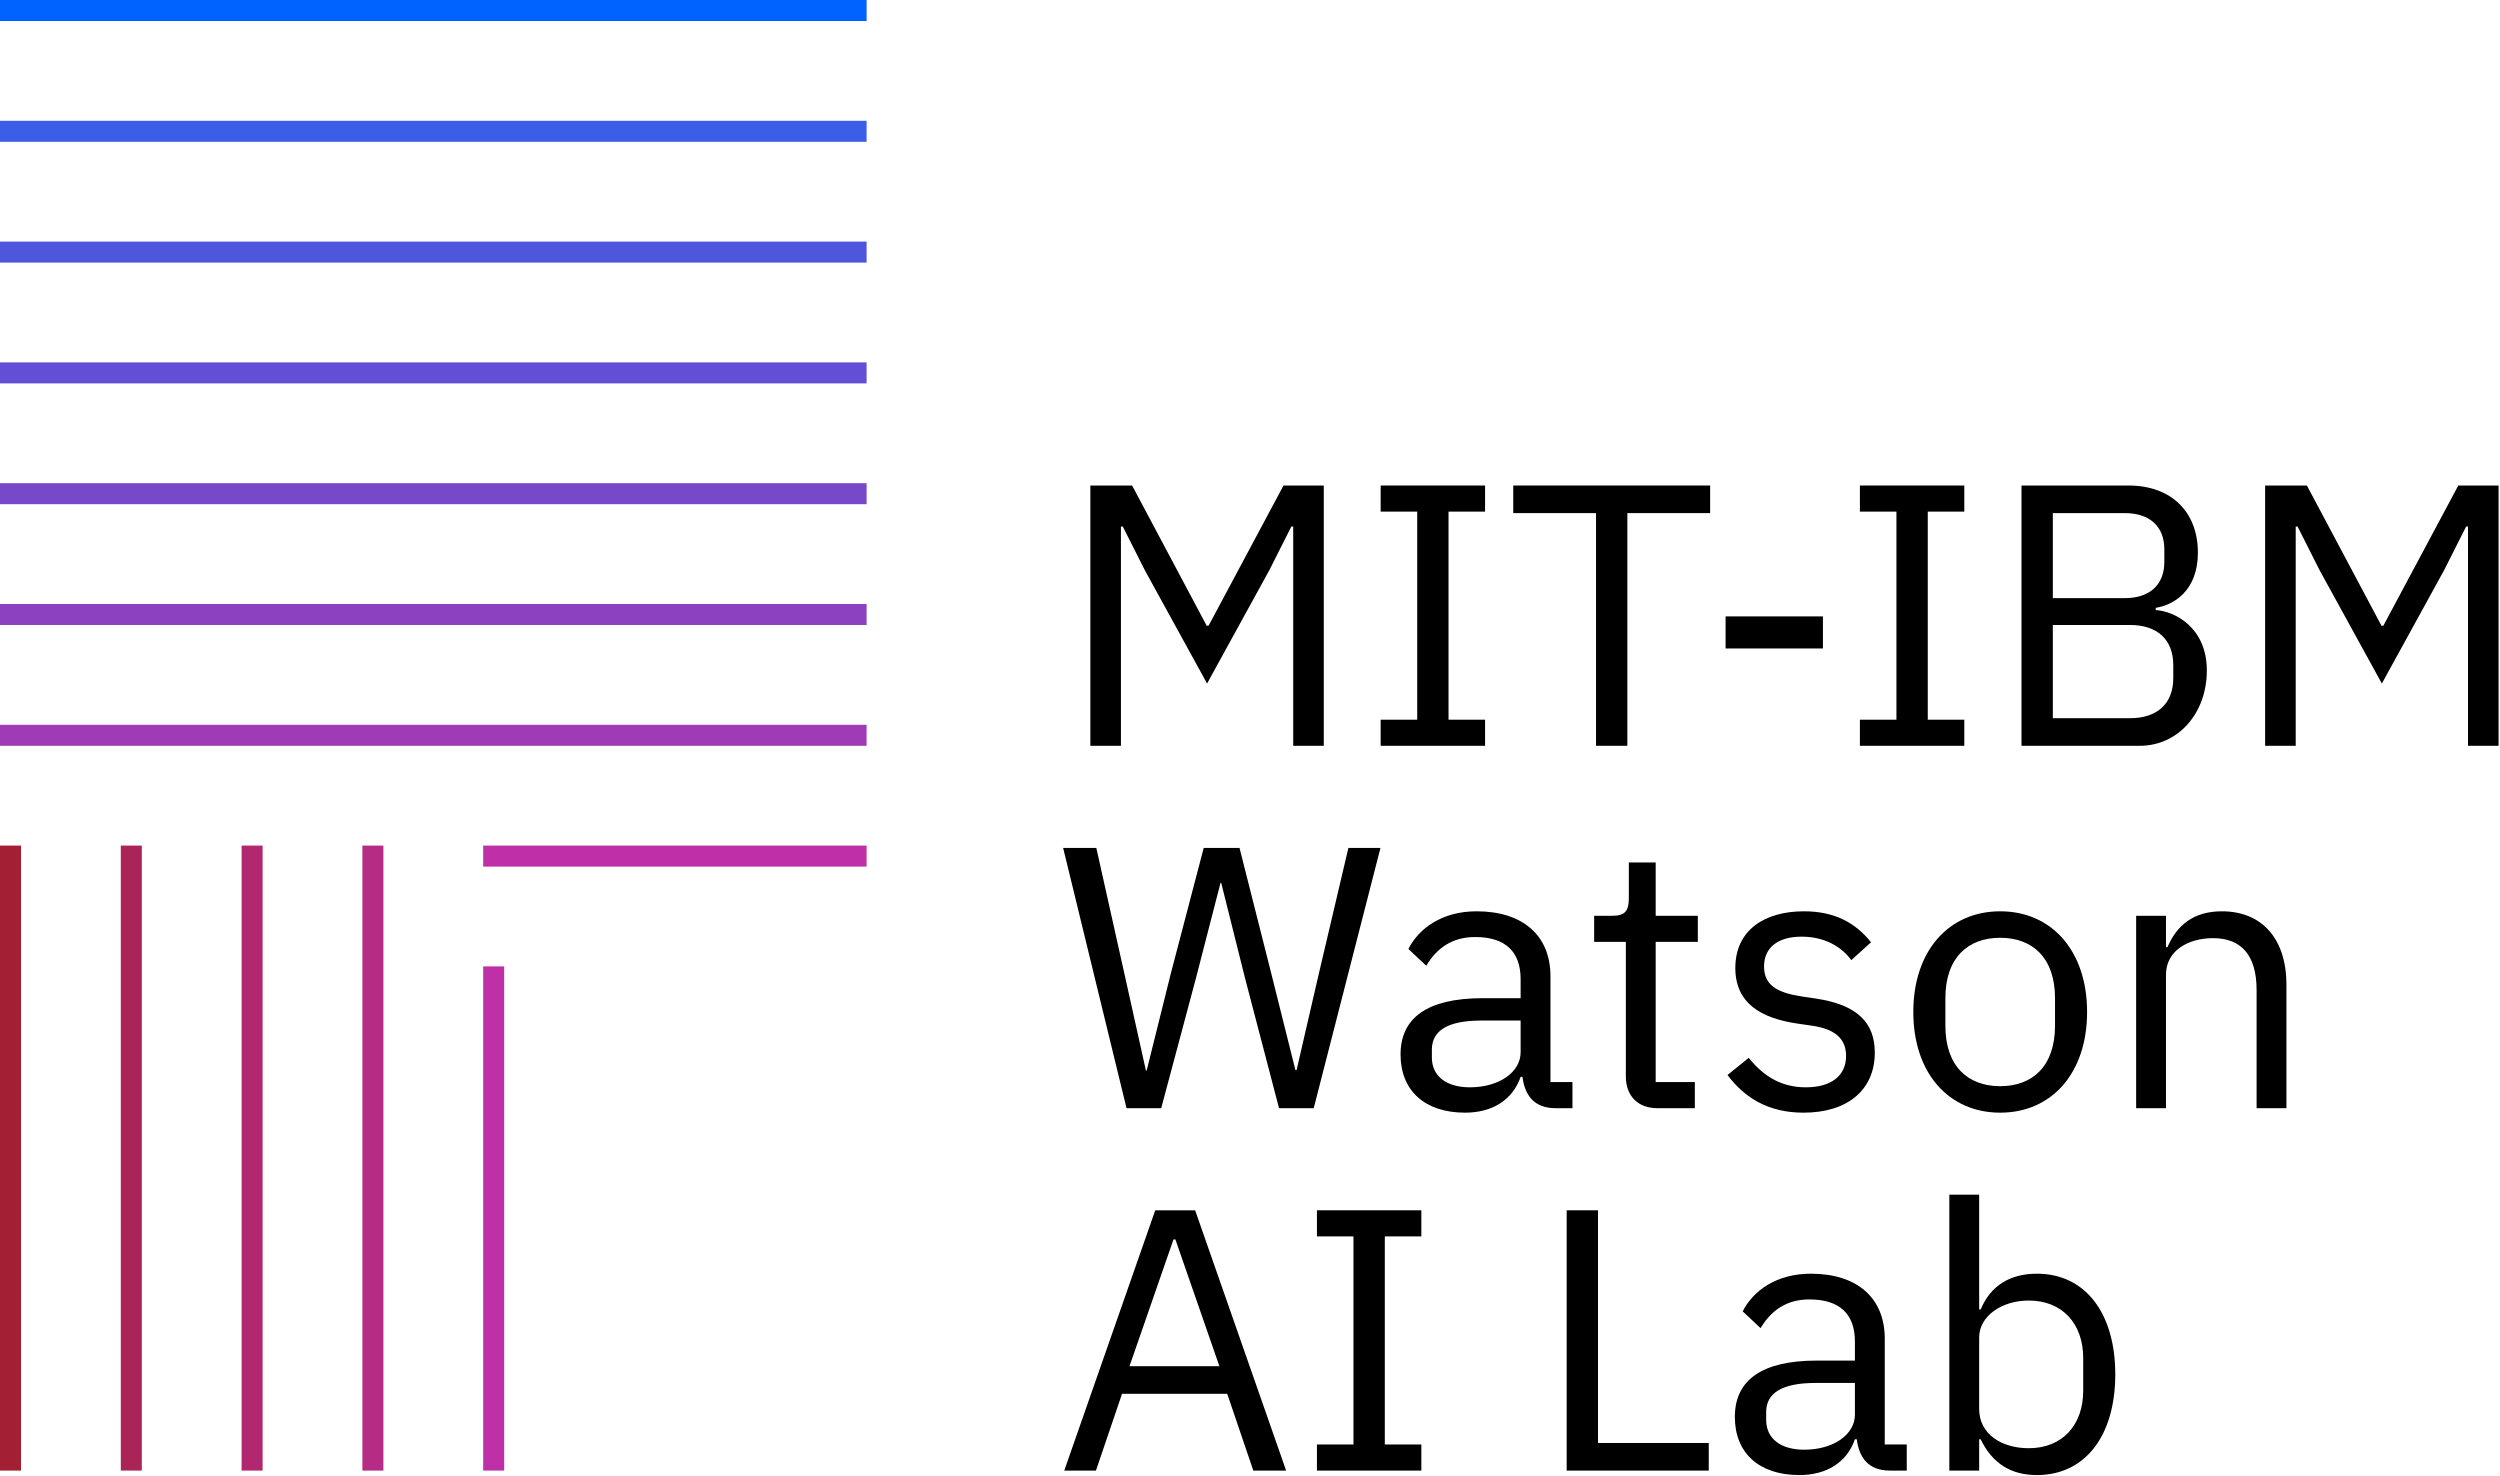
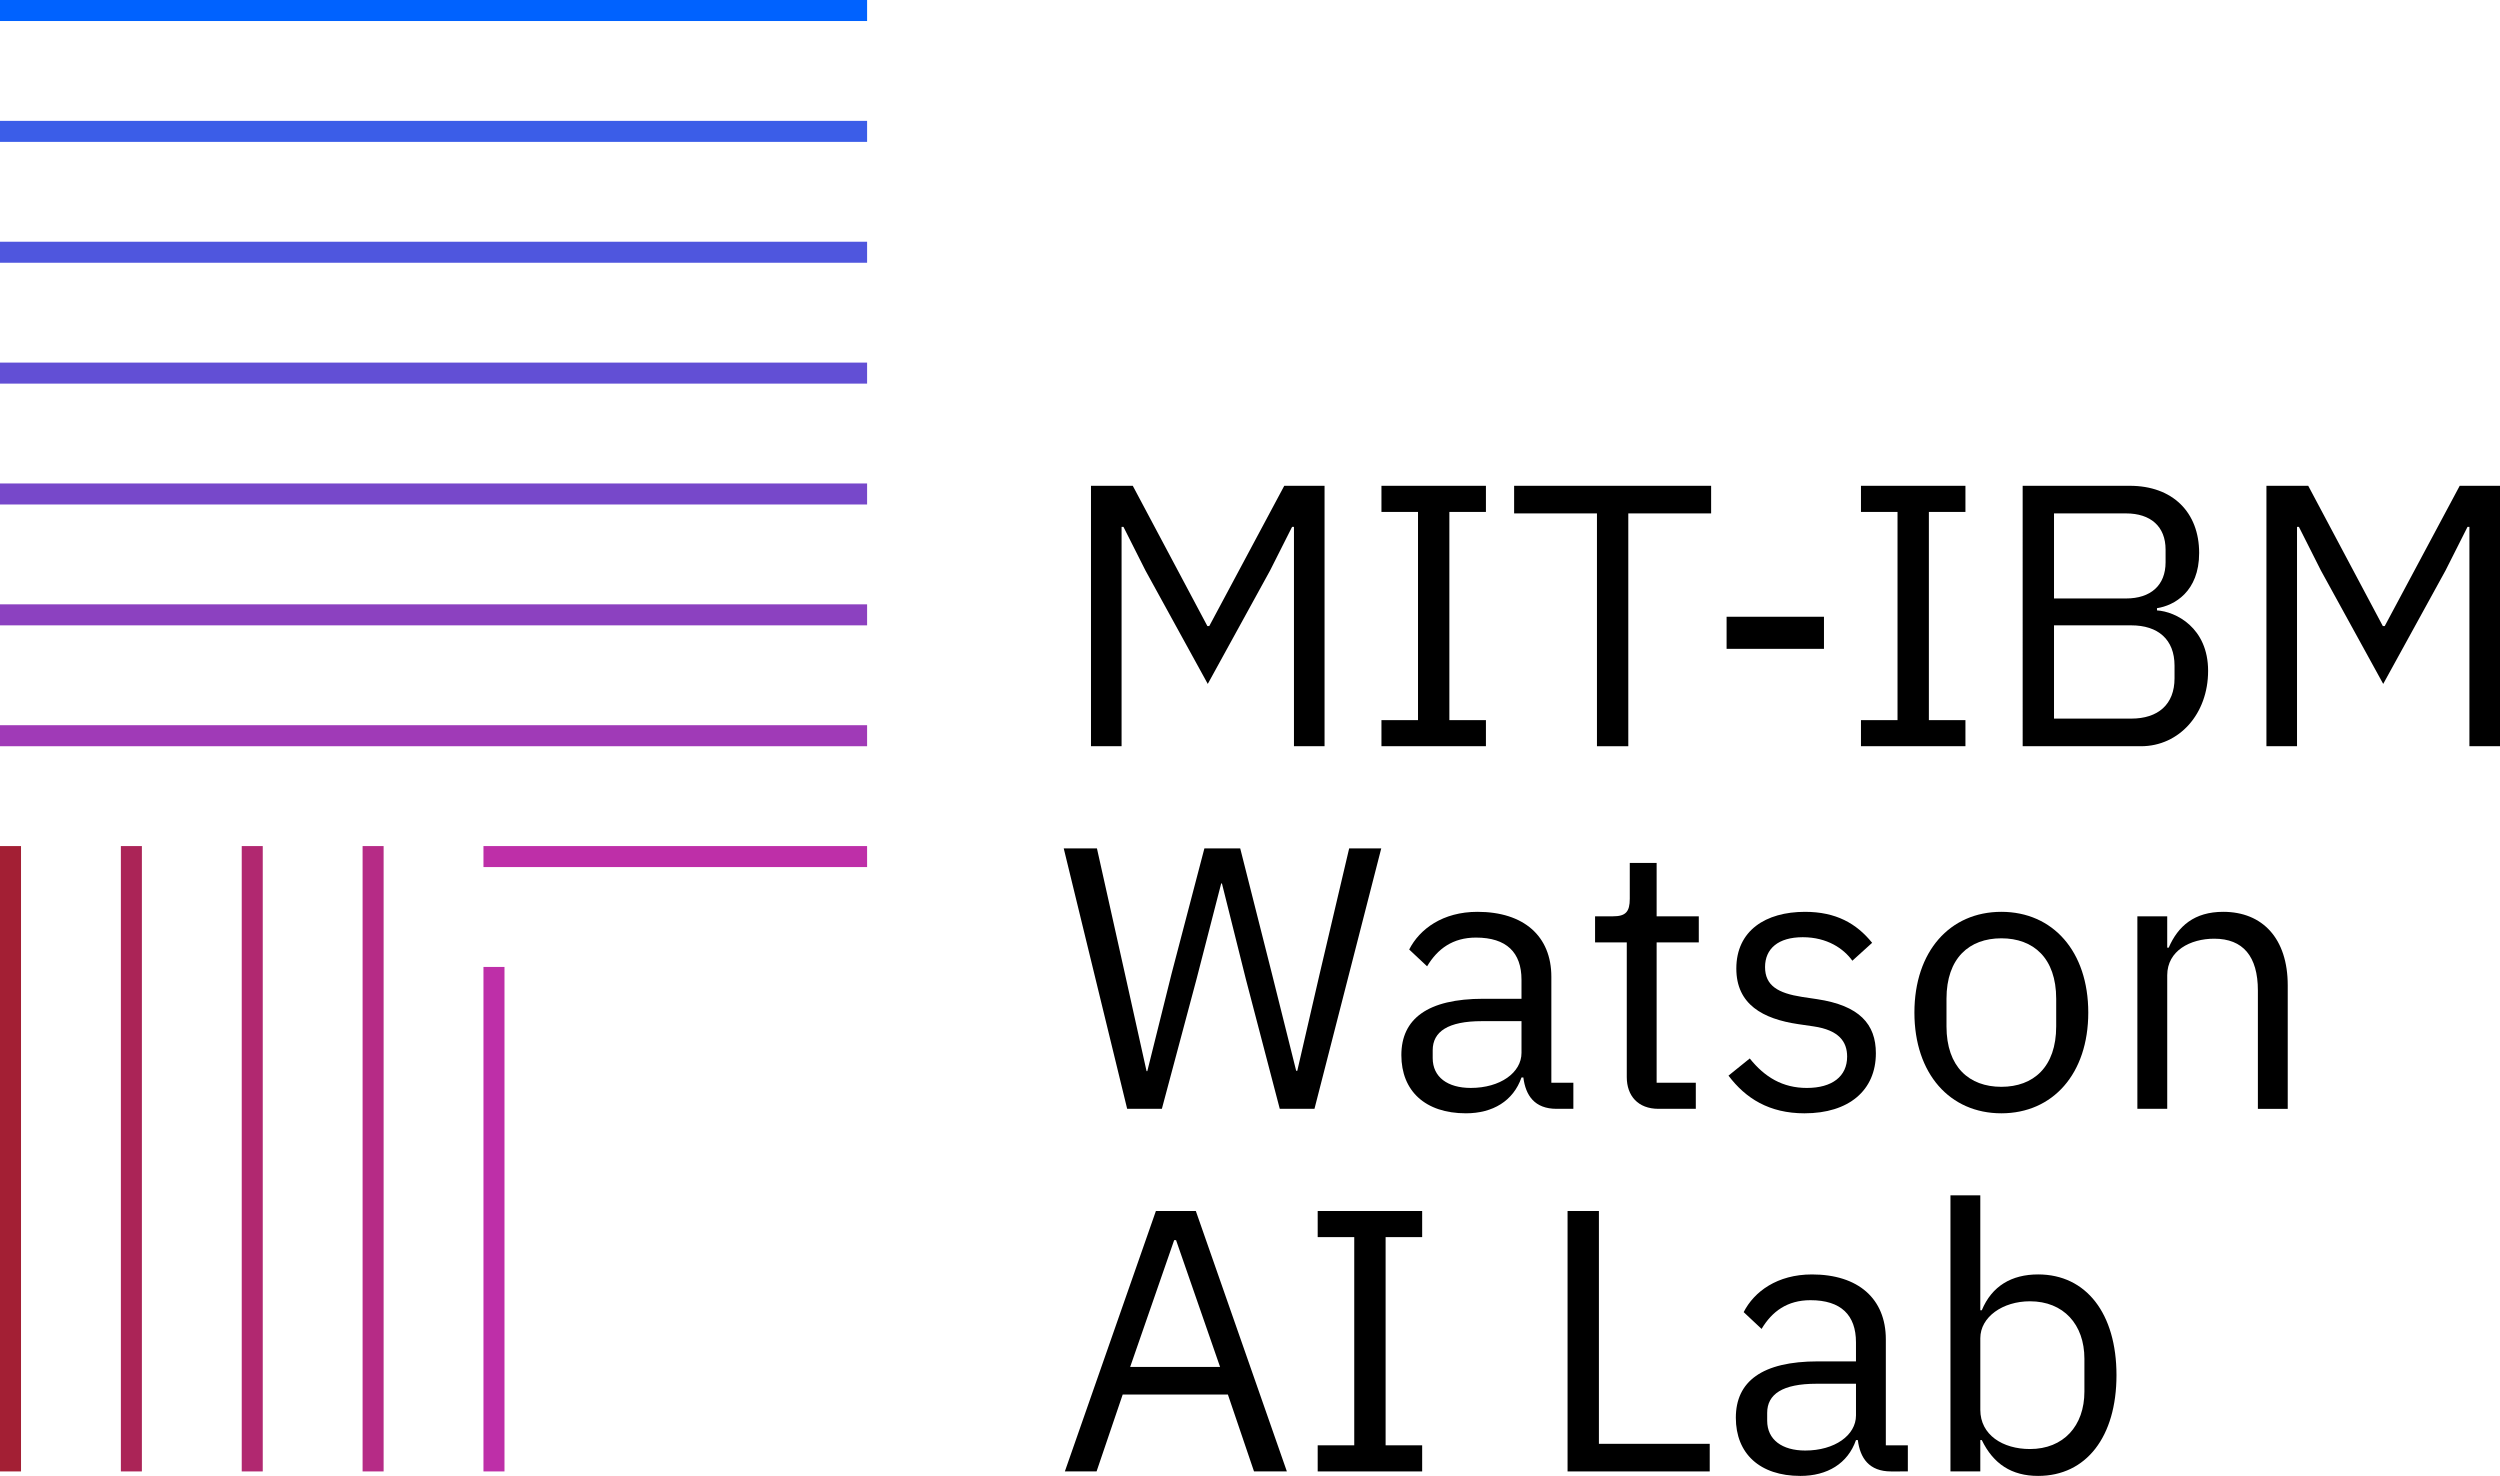
- <svg xmlns="http://www.w3.org/2000/svg" width="476" height="281" viewBox="0 0 476 281" fill="none">
-   <path d="M207.603 142H213.425V100.252H213.78L217.969 108.559L229.826 130.143L241.683 108.559L245.872 100.252H246.227V142H252.049V92.442H244.381L230.11 119.138H229.755L215.555 92.442H207.603V142Z" fill="black" />
-   <path d="M282.758 142V137.03H275.8V97.412H282.758V92.442H262.878V97.412H269.836V137.03H262.878V142H282.758Z" fill="black" />
-   <path d="M325.611 97.696V92.442H288.123V97.696H303.885V142H309.849V97.696H325.611Z" fill="black" />
-   <path d="M347.085 123.469V117.363H328.554V123.469H347.085Z" fill="black" />
-   <path d="M374.004 142V137.03H367.046V97.412H374.004V92.442H354.124V97.412H361.082V137.03H354.124V142H374.004Z" fill="black" />
-   <path d="M384.895 142H407.402C414.715 142 420.182 135.823 420.182 127.658C420.182 119.422 414.005 116.369 410.455 116.156V115.73C413.721 115.233 418.478 112.606 418.478 105.222C418.478 97.483 413.437 92.442 405.272 92.442H384.895V142ZM390.859 118.996H405.556C410.668 118.996 413.792 121.694 413.792 126.664V129.078C413.792 134.048 410.668 136.746 405.556 136.746H390.859V118.996ZM390.859 97.696H404.562C409.248 97.696 412.088 100.181 412.088 104.583V106.997C412.088 111.399 409.248 113.884 404.562 113.884H390.859V97.696Z" fill="black" />
-   <path d="M431.281 142H437.103V100.252H437.458L441.647 108.559L453.504 130.143L465.361 108.559L469.55 100.252H469.905V142H475.727V92.442H468.059L453.788 119.138H453.433L439.233 92.442H431.281V142Z" fill="black" />
-   <path d="M221.093 211L227.696 186.292L232.382 168.116H232.524L237.068 186.292L243.529 211H250.132L262.841 161.442H256.735L251.126 185.298L246.866 203.758H246.653L242.038 185.298L236.003 161.442H229.187L222.939 185.298L218.324 203.829H218.182L214.064 185.298L208.739 161.442H202.42L214.49 211H221.093Z" fill="black" />
-   <path d="M299.396 211V206.03H295.207V185.866C295.207 178.127 289.953 173.512 281.149 173.512C274.546 173.512 270.144 176.778 268.156 180.683L271.564 183.878C273.552 180.541 276.463 178.411 280.865 178.411C286.687 178.411 289.527 181.251 289.527 186.434V190.055H282.285C271.635 190.055 266.665 193.889 266.665 200.776C266.665 207.592 271.209 211.852 278.948 211.852C284.06 211.852 287.965 209.509 289.527 205.036H289.882C290.308 208.444 292.012 211 296.201 211H299.396ZM279.871 207.024C275.469 207.024 272.629 204.965 272.629 201.344V199.853C272.629 196.303 275.54 194.315 282.001 194.315H289.527V200.35C289.527 204.113 285.48 207.024 279.871 207.024Z" fill="black" />
-   <path d="M322.697 211V206.03H315.242V179.334H323.265V174.364H315.242V164.211H310.13V171.027C310.13 173.512 309.349 174.364 306.935 174.364H303.527V179.334H309.562V204.965C309.562 208.515 311.692 211 315.597 211H322.697Z" fill="black" />
-   <path d="M343.399 211.852C351.777 211.852 356.96 207.521 356.96 200.421C356.96 194.883 353.836 191.333 345.742 190.126L342.902 189.7C338.358 188.99 335.873 187.57 335.873 184.02C335.873 180.541 338.358 178.34 343.044 178.34C347.73 178.34 350.854 180.541 352.487 182.813L356.25 179.405C353.268 175.713 349.363 173.512 343.47 173.512C336.015 173.512 330.406 177.062 330.406 184.304C330.406 191.12 335.447 193.889 342.192 194.883L345.103 195.309C349.931 196.019 351.493 198.22 351.493 201.06C351.493 204.823 348.653 207.024 343.825 207.024C339.21 207.024 335.802 204.965 332.962 201.415L328.915 204.681C332.181 209.012 336.654 211.852 343.399 211.852Z" fill="black" />
-   <path d="M380.838 211.852C390.636 211.852 397.381 204.326 397.381 192.682C397.381 181.038 390.636 173.512 380.838 173.512C371.04 173.512 364.295 181.038 364.295 192.682C364.295 204.326 371.04 211.852 380.838 211.852ZM380.838 206.811C374.732 206.811 370.401 203.048 370.401 195.309V190.055C370.401 182.316 374.732 178.553 380.838 178.553C386.944 178.553 391.275 182.316 391.275 190.055V195.309C391.275 203.048 386.944 206.811 380.838 206.811Z" fill="black" />
-   <path d="M412.403 211V185.582C412.403 180.896 416.805 178.624 421.349 178.624C426.816 178.624 429.656 181.961 429.656 188.493V211H435.336V187.499C435.336 178.624 430.579 173.512 423.053 173.512C417.586 173.512 414.462 176.21 412.687 180.328H412.403V174.364H406.723V211H412.403Z" fill="black" />
-   <path d="M244.878 280L227.554 230.442H219.957L202.633 280H208.668L213.638 265.374H233.66L238.63 280H244.878ZM232.169 260.12H215.058L223.436 235.98H223.791L232.169 260.12Z" fill="black" />
-   <path d="M270.624 280V275.03H263.666V235.412H270.624V230.442H250.744V235.412H257.702V275.03H250.744V280H270.624Z" fill="black" />
-   <path d="M325.345 280V274.746H304.258V230.442H298.294V280H325.345Z" fill="black" />
-   <path d="M363.046 280V275.03H358.857V254.866C358.857 247.127 353.603 242.512 344.799 242.512C338.196 242.512 333.794 245.778 331.806 249.683L335.214 252.878C337.202 249.541 340.113 247.411 344.515 247.411C350.337 247.411 353.177 250.251 353.177 255.434V259.055H345.935C335.285 259.055 330.315 262.889 330.315 269.776C330.315 276.592 334.859 280.852 342.598 280.852C347.71 280.852 351.615 278.509 353.177 274.036H353.532C353.958 277.444 355.662 280 359.851 280H363.046ZM343.521 276.024C339.119 276.024 336.279 273.965 336.279 270.344V268.853C336.279 265.303 339.19 263.315 345.651 263.315H353.177V269.35C353.177 273.113 349.13 276.024 343.521 276.024Z" fill="black" />
-   <path d="M371.153 280H376.833V274.036H377.117C379.318 278.58 382.797 280.852 387.838 280.852C396.997 280.852 402.748 273.397 402.748 261.682C402.748 249.967 396.997 242.512 387.838 242.512C382.797 242.512 379.034 244.713 377.117 249.328H376.833V227.46H371.153V280ZM386.276 275.74C381.093 275.74 376.833 273.042 376.833 268.285V254.653C376.833 250.606 381.093 247.624 386.276 247.624C392.666 247.624 396.642 252.026 396.642 258.558V264.806C396.642 271.338 392.666 275.74 386.276 275.74Z" fill="black" />
-   <path fill-rule="evenodd" clip-rule="evenodd" d="M165 165L92 165L92 161L165 161L165 165Z" fill="#BE2FA8" />
-   <path fill-rule="evenodd" clip-rule="evenodd" d="M165 142H0V138H165V142Z" fill="#A03AB7" />
-   <path fill-rule="evenodd" clip-rule="evenodd" d="M165 119H0V115H165V119Z" fill="#8C41C0" />
-   <path fill-rule="evenodd" clip-rule="evenodd" d="M165 96H0V92H165V96Z" fill="#7748CA" />
-   <path fill-rule="evenodd" clip-rule="evenodd" d="M165 73H0V69H165V73Z" fill="#624FD5" />
-   <path fill-rule="evenodd" clip-rule="evenodd" d="M165 50H0V46H165V50Z" fill="#4F56DE" />
-   <path fill-rule="evenodd" clip-rule="evenodd" d="M165 27H0V23H165V27Z" fill="#3B5DE8" />
-   <path fill-rule="evenodd" clip-rule="evenodd" d="M165 4H0V0H165V4Z" fill="#0062FF" />
-   <path fill-rule="evenodd" clip-rule="evenodd" d="M92 280V184H96V280H92Z" fill="#BE2FA8" />
-   <path fill-rule="evenodd" clip-rule="evenodd" d="M69 280V161H73V280H69Z" fill="#B62B86" />
-   <path fill-rule="evenodd" clip-rule="evenodd" d="M46 280V161H50V280H46Z" fill="#B12870" />
-   <path fill-rule="evenodd" clip-rule="evenodd" d="M23 280V161H27V280H23Z" fill="#AB2457" />
-   <path fill-rule="evenodd" clip-rule="evenodd" d="M0 280V161H4V280H0Z" fill="#A31F34" />
+ <svg xmlns="http://www.w3.org/2000/svg" width="237.142" height="140" viewBox="0 0 237.142 140" fill="none" version="1.1" id="svg64">
+   <defs id="defs68" />
+   <path d="m 103.487,70.785 h 2.902 V 49.974 h 0.177 l 2.088,4.141 5.911,10.759 5.911,-10.759 2.088,-4.141 h 0.177 v 20.811 h 2.902 v -24.704 h -3.822 L 114.706,59.388 H 114.529 l -7.078,-13.308 h -3.964 z" fill="#000000" id="path2" style="stroke-width:0.498" />
+   <path d="m 140.95,70.785 v -2.477 h -3.468 V 48.558 h 3.468 v -2.477 h -9.91 v 2.477 h 3.468 v 19.749 h -3.468 v 2.477 z" fill="#000000" id="path4" style="stroke-width:0.498" />
+   <path d="m 162.312,48.7 v -2.619 h -18.687 v 2.619 h 7.857 v 22.085 h 2.973 V 48.7 Z" fill="#000000" id="path6" style="stroke-width:0.498" />
+   <path d="m 173.016,61.547 v -3.044 h -9.237 v 3.044 z" fill="#000000" id="path8" style="stroke-width:0.498" />
+   <path d="m 186.435,70.785 v -2.477 h -3.468 V 48.558 h 3.468 v -2.477 h -9.91 v 2.477 h 3.468 v 19.749 h -3.468 v 2.477 z" fill="#000000" id="path10" style="stroke-width:0.498" />
+   <path d="m 191.864,70.785 h 11.219 c 3.645,0 6.371,-3.079 6.371,-7.149 0,-4.106 -3.079,-5.627 -4.849,-5.734 v -0.212 c 1.628,-0.248 3.999,-1.557 3.999,-5.238 0,-3.858 -2.513,-6.371 -6.583,-6.371 h -10.158 z m 2.973,-11.467 h 7.326 c 2.548,0 4.106,1.345 4.106,3.822 v 1.203 c 0,2.477 -1.557,3.822 -4.106,3.822 h -7.326 z m 0,-10.618 h 6.831 c 2.336,0 3.752,1.239 3.752,3.433 v 1.203 c 0,2.194 -1.416,3.433 -3.752,3.433 h -6.831 z" fill="#000000" id="path12" style="stroke-width:0.498" />
+   <path d="m 214.986,70.785 h 2.902 V 49.974 h 0.177 l 2.088,4.141 5.911,10.759 5.911,-10.759 2.088,-4.141 h 0.177 v 20.811 h 2.902 v -24.704 h -3.822 l -7.114,13.308 h -0.177 l -7.078,-13.308 h -3.964 z" fill="#000000" id="path14" style="stroke-width:0.498" />
+   <path d="m 110.211,105.18 3.291,-12.317 2.336,-9.06 h 0.071 l 2.265,9.06 3.221,12.317 h 3.291 l 6.335,-24.704 h -3.044 l -2.796,11.892 -2.124,9.202 h -0.106 l -2.3,-9.202 -3.008,-11.892 h -3.398 l -3.115,11.892 -2.3,9.237 h -0.071 l -2.053,-9.237 -2.654,-11.892 h -3.15 l 6.017,24.704 z" fill="#000000" id="path16" style="stroke-width:0.498" />
+   <path d="m 149.244,105.18 v -2.477 h -2.088 V 92.651 c 0,-3.858 -2.619,-6.158 -7.008,-6.158 -3.291,0 -5.486,1.628 -6.477,3.575 l 1.699,1.593 c 0.991,-1.663 2.442,-2.725 4.636,-2.725 2.902,0 4.318,1.416 4.318,3.999 v 1.805 h -3.61 c -5.309,0 -7.786,1.911 -7.786,5.344 0,3.398 2.265,5.521 6.123,5.521 2.548,0 4.495,-1.168 5.273,-3.398 h 0.177 c 0.212,1.699 1.062,2.973 3.15,2.973 z m -9.733,-1.982 c -2.194,0 -3.61,-1.026 -3.61,-2.831 v -0.743 c 0,-1.77 1.451,-2.761 4.672,-2.761 h 3.752 v 3.008 c 0,1.876 -2.017,3.327 -4.813,3.327 z" fill="#000000" id="path18" style="stroke-width:0.498" />
+   <path d="m 160.859,105.18 v -2.477 h -3.716 V 89.395 h 3.999 v -2.477 h -3.999 v -5.061 h -2.548 v 3.398 c 0,1.239 -0.389,1.663 -1.593,1.663 h -1.699 v 2.477 h 3.008 v 12.777 c 0,1.77 1.062,3.008 3.008,3.008 z" fill="#000000" id="path20" style="stroke-width:0.498" />
+   <path d="m 171.179,105.605 c 4.176,0 6.76,-2.159 6.76,-5.698 0,-2.761 -1.557,-4.53 -5.592,-5.132 l -1.416,-0.212 c -2.265,-0.354 -3.504,-1.062 -3.504,-2.831 0,-1.734 1.239,-2.831 3.575,-2.831 2.336,0 3.893,1.097 4.707,2.23 l 1.876,-1.699 c -1.486,-1.84 -3.433,-2.938 -6.371,-2.938 -3.716,0 -6.512,1.77 -6.512,5.38 0,3.398 2.513,4.778 5.875,5.273 l 1.451,0.212 c 2.407,0.354 3.185,1.451 3.185,2.867 0,1.876 -1.416,2.973 -3.822,2.973 -2.3,0 -3.999,-1.026 -5.415,-2.796 l -2.017,1.628 c 1.628,2.159 3.858,3.575 7.22,3.575 z" fill="#000000" id="path22" style="stroke-width:0.498" />
+   <path d="m 189.841,105.605 c 4.884,0 8.246,-3.752 8.246,-9.556 0,-5.804 -3.362,-9.556 -8.246,-9.556 -4.884,0 -8.246,3.752 -8.246,9.556 0,5.804 3.362,9.556 8.246,9.556 z m 0,-2.513 c -3.044,0 -5.203,-1.876 -5.203,-5.734 v -2.619 c 0,-3.858 2.159,-5.734 5.203,-5.734 3.044,0 5.203,1.876 5.203,5.734 v 2.619 c 0,3.858 -2.159,5.734 -5.203,5.734 z" fill="#000000" id="path24" style="stroke-width:0.498" />
+   <path d="M 205.576,105.18 V 92.51 c 0,-2.336 2.194,-3.468 4.459,-3.468 2.725,0 4.141,1.663 4.141,4.92 v 11.219 h 2.831 V 93.465 c 0,-4.424 -2.371,-6.972 -6.123,-6.972 -2.725,0 -4.282,1.345 -5.167,3.398 h -0.142 v -2.973 h -2.831 v 18.262 z" fill="#000000" id="path26" style="stroke-width:0.498" />
+   <path d="m 122.068,139.575 -8.636,-24.704 h -3.787 l -8.636,24.704 h 3.008 l 2.477,-7.291 h 9.981 l 2.477,7.291 z m -6.335,-9.91 h -8.53 l 4.176,-12.033 h 0.177 z" fill="#000000" id="path28" style="stroke-width:0.498" />
+   <path d="m 134.902,139.575 v -2.477 h -3.468 v -19.749 h 3.468 v -2.477 h -9.91 v 2.477 h 3.468 v 19.749 h -3.468 v 2.477 z" fill="#000000" id="path30" style="stroke-width:0.498" />
+   <path d="m 162.179,139.575 v -2.619 H 151.667 v -22.085 h -2.973 v 24.704 z" fill="#000000" id="path32" style="stroke-width:0.498" />
+   <path d="m 180.972,139.575 v -2.477 h -2.088 v -10.051 c 0,-3.858 -2.619,-6.158 -7.008,-6.158 -3.291,0 -5.486,1.628 -6.477,3.575 l 1.699,1.593 c 0.991,-1.663 2.442,-2.725 4.636,-2.725 2.902,0 4.318,1.416 4.318,3.999 v 1.805 h -3.61 c -5.309,0 -7.786,1.911 -7.786,5.344 0,3.398 2.265,5.521 6.123,5.521 2.548,0 4.495,-1.168 5.273,-3.398 h 0.177 c 0.212,1.699 1.062,2.973 3.15,2.973 z m -9.733,-1.982 c -2.194,0 -3.61,-1.026 -3.61,-2.831 v -0.743 c 0,-1.77 1.451,-2.761 4.672,-2.761 h 3.752 v 3.008 c 0,1.876 -2.017,3.327 -4.813,3.327 z" fill="#000000" id="path34" style="stroke-width:0.498" />
+   <path d="m 185.014,139.575 h 2.831 v -2.973 h 0.142 c 1.097,2.265 2.831,3.398 5.344,3.398 4.566,0 7.432,-3.716 7.432,-9.556 0,-5.84 -2.867,-9.556 -7.432,-9.556 -2.513,0 -4.389,1.097 -5.344,3.398 h -0.142 v -10.901 h -2.831 z m 7.539,-2.124 c -2.584,0 -4.707,-1.345 -4.707,-3.716 v -6.795 c 0,-2.017 2.124,-3.504 4.707,-3.504 3.185,0 5.167,2.194 5.167,5.45 v 3.115 c 0,3.256 -1.982,5.45 -5.167,5.45 z" fill="#000000" id="path36" style="stroke-width:0.498" />
+   <path fill-rule="evenodd" clip-rule="evenodd" d="M 82.25,82.25 H 45.86 v -1.994 h 36.389 z" fill="#be2fa8" id="path38" style="stroke-width:0.498" />
+   <path fill-rule="evenodd" clip-rule="evenodd" d="M 82.25,70.785 H 0 V 68.791 h 82.25 z" fill="#a03ab7" id="path40" style="stroke-width:0.498" />
+   <path fill-rule="evenodd" clip-rule="evenodd" d="M 82.25,59.319 H 0 v -1.994 h 82.25 z" fill="#8c41c0" id="path42" style="stroke-width:0.498" />
+   <path fill-rule="evenodd" clip-rule="evenodd" d="M 82.25,47.854 H 0 v -1.994 h 82.25 z" fill="#7748ca" id="path44" style="stroke-width:0.498" />
+   <path fill-rule="evenodd" clip-rule="evenodd" d="M 82.25,36.389 H 0 V 34.395 h 82.25 z" fill="#624fd5" id="path46" style="stroke-width:0.498" />
+   <path fill-rule="evenodd" clip-rule="evenodd" d="M 82.25,24.924 H 0 v -1.994 h 82.25 z" fill="#4f56de" id="path48" style="stroke-width:0.498" />
+   <path fill-rule="evenodd" clip-rule="evenodd" d="M 82.25,13.459 H 0 v -1.994 h 82.25 z" fill="#3b5de8" id="path50" style="stroke-width:0.498" />
+   <path fill-rule="evenodd" clip-rule="evenodd" d="M 82.25,1.994 H 0 V 0 h 82.25 z" fill="#0062ff" id="path52" style="stroke-width:0.498" />
+   <path fill-rule="evenodd" clip-rule="evenodd" d="M 45.86,139.575 V 91.721 h 1.994 v 47.854 z" fill="#be2fa8" id="path54" style="stroke-width:0.498" />
+   <path fill-rule="evenodd" clip-rule="evenodd" d="M 34.395,139.575 V 80.256 h 1.994 v 59.319 z" fill="#b62b86" id="path56" style="stroke-width:0.498" />
+   <path fill-rule="evenodd" clip-rule="evenodd" d="M 22.93,139.575 V 80.256 h 1.994 v 59.319 z" fill="#b12870" id="path58" style="stroke-width:0.498" />
+   <path fill-rule="evenodd" clip-rule="evenodd" d="M 11.465,139.575 V 80.256 h 1.994 v 59.319 z" fill="#ab2457" id="path60" style="stroke-width:0.498" />
+   <path fill-rule="evenodd" clip-rule="evenodd" d="M 0,139.575 V 80.256 h 1.994 v 59.319 z" fill="#a31f34" id="path62" style="stroke-width:0.498" />
</svg>
